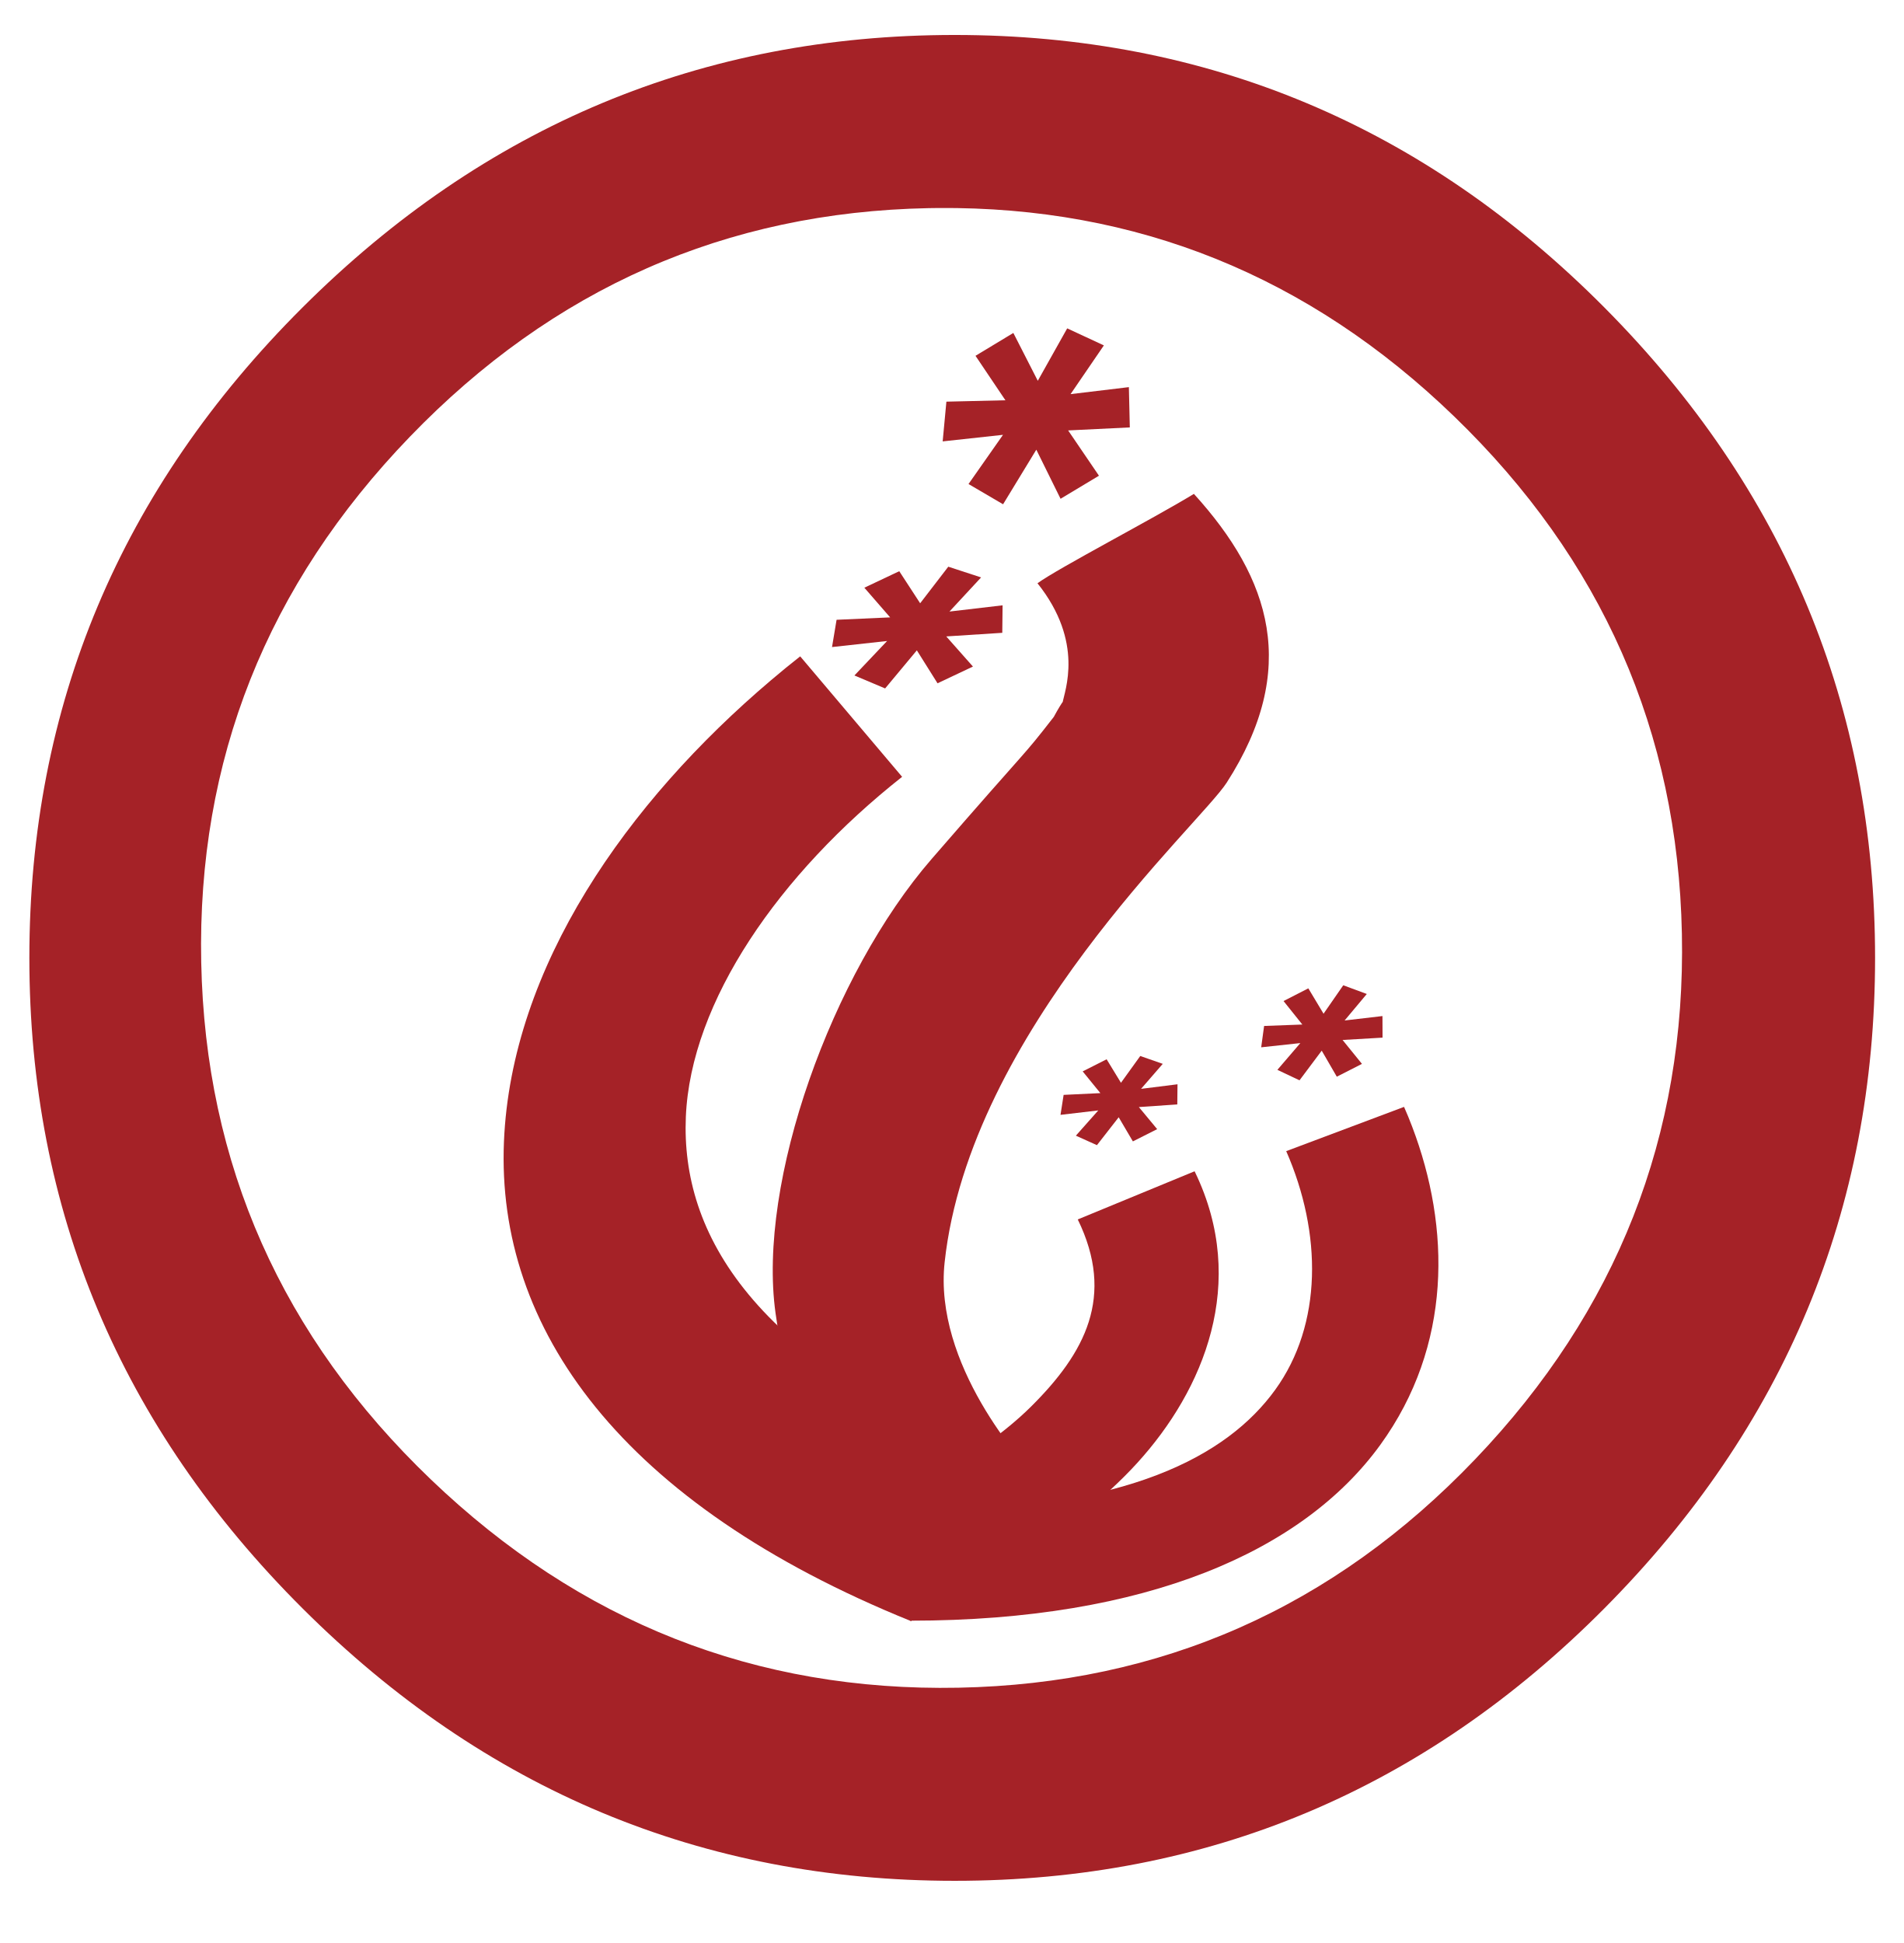
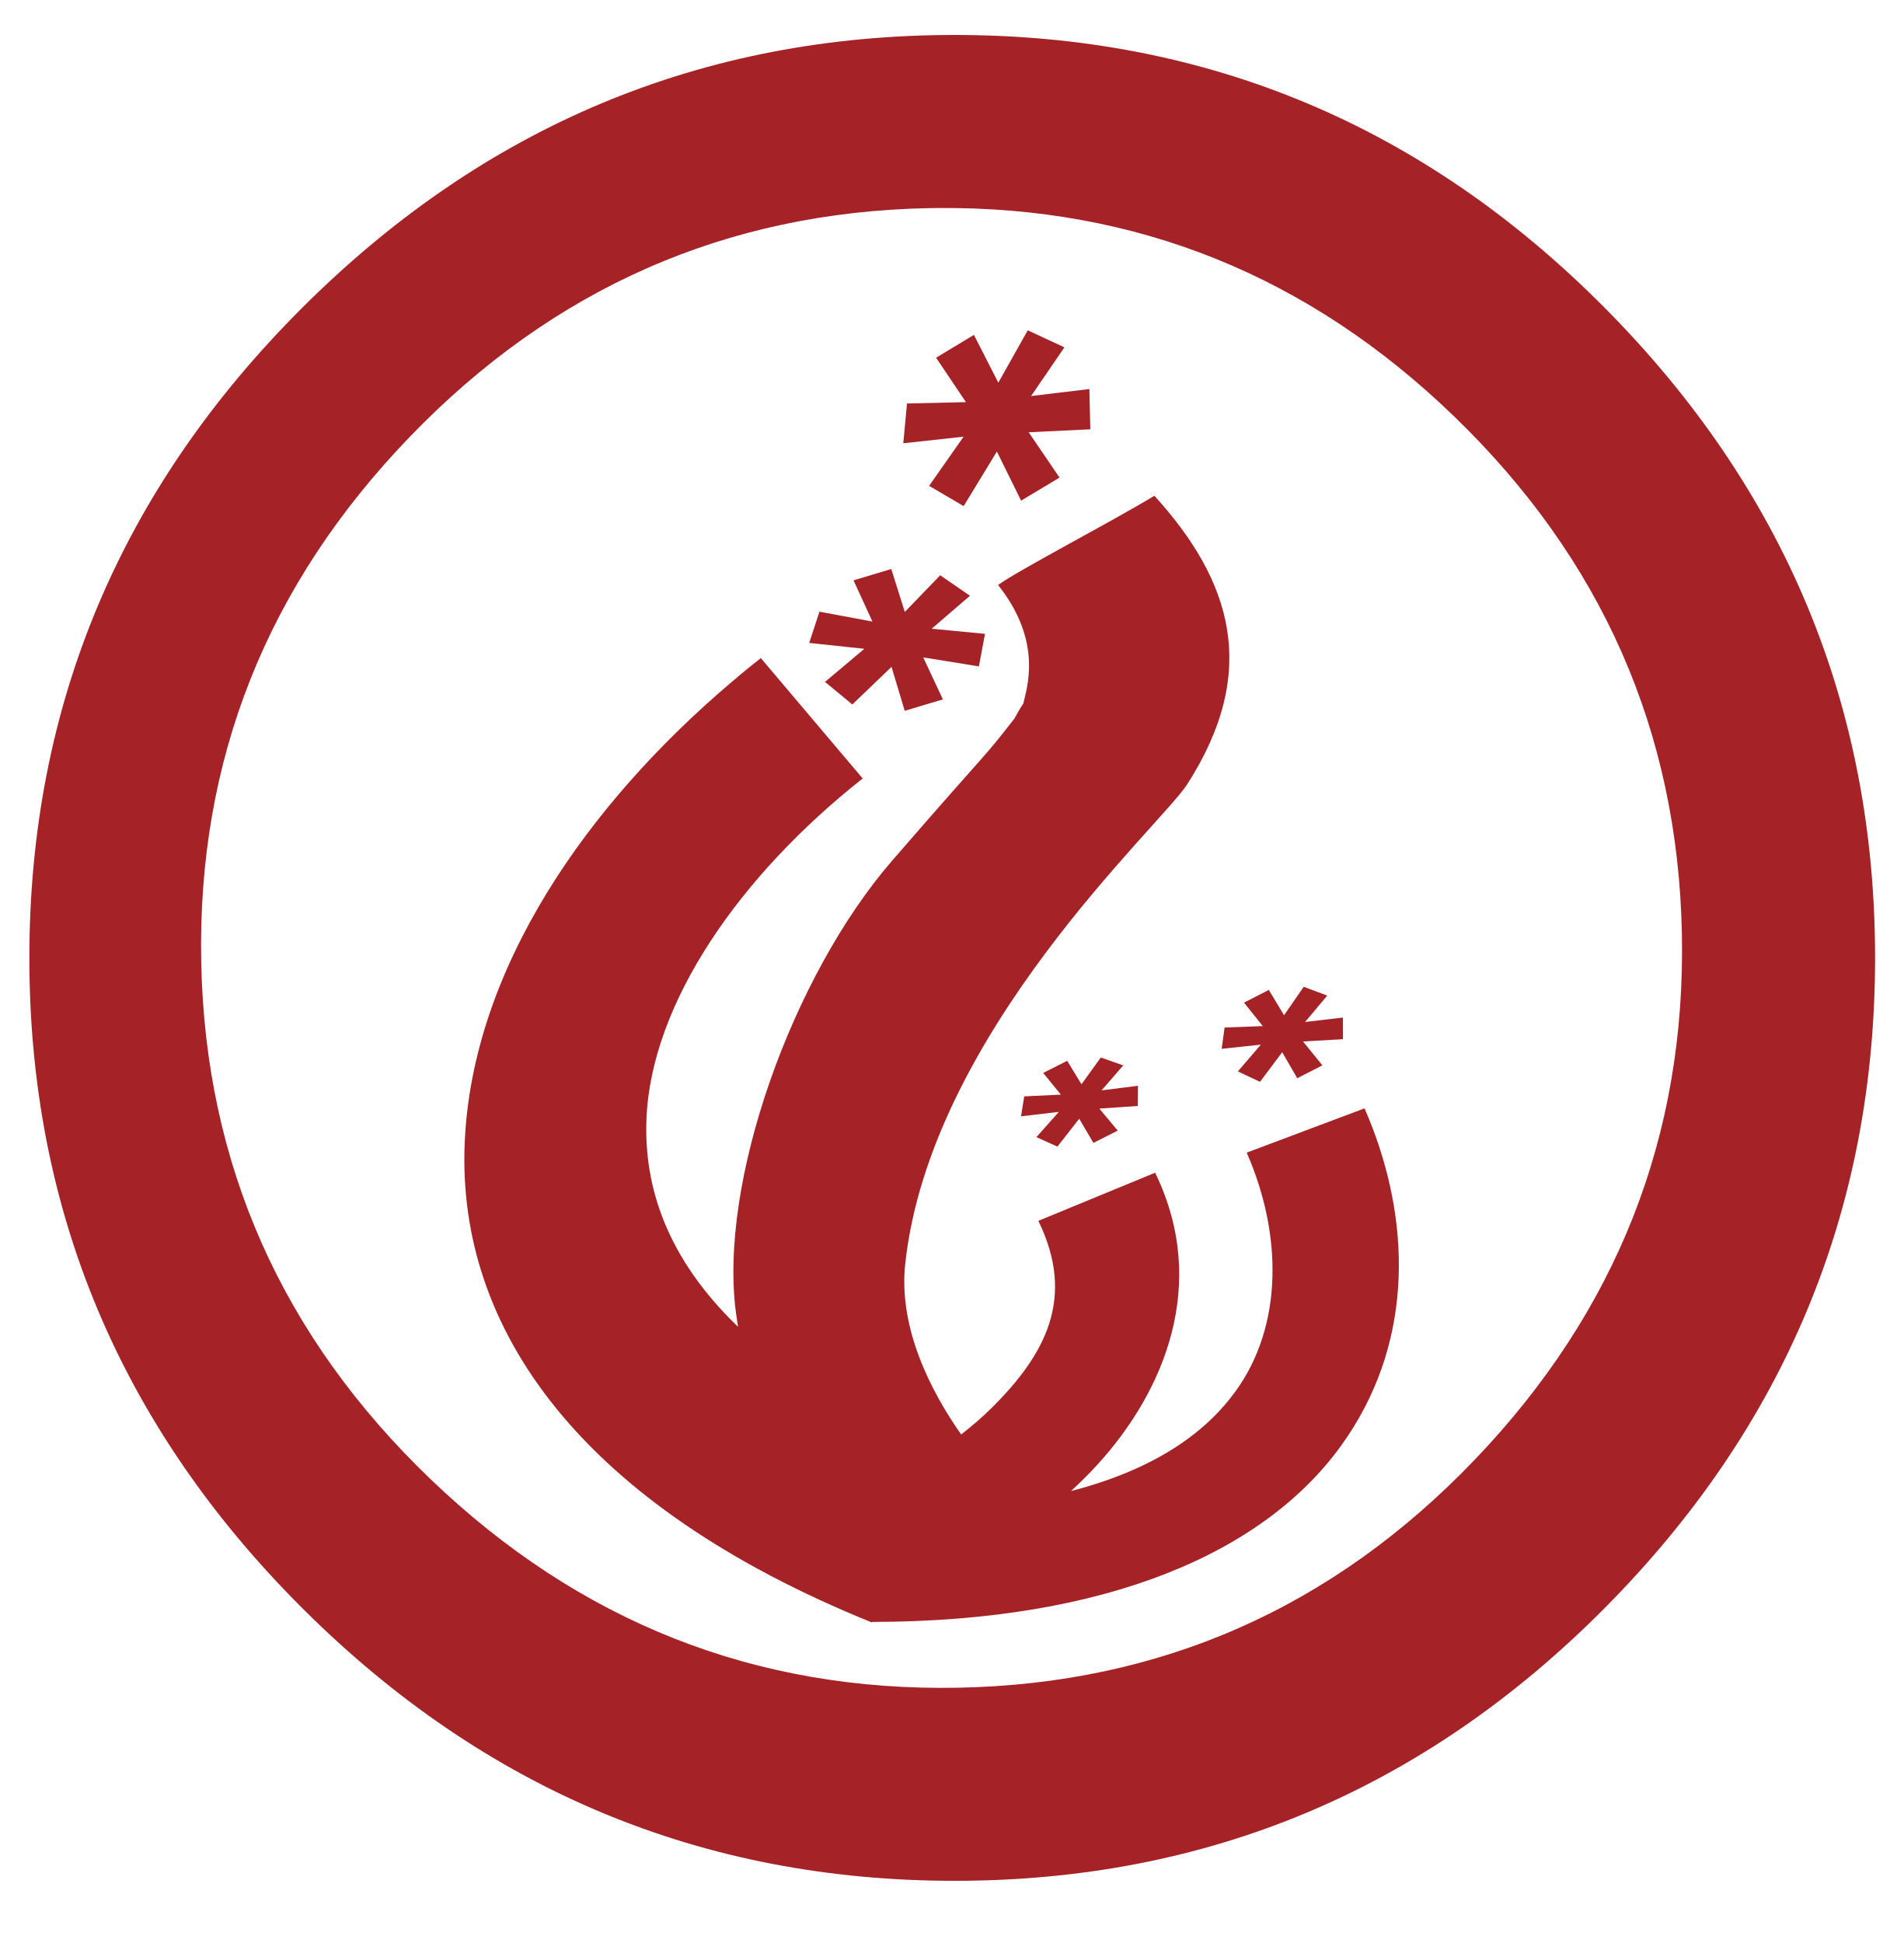
<svg xmlns="http://www.w3.org/2000/svg" height="1000" width="980" id="svg3905" version="1.1">
  <defs id="defs3911" />
  <g id="g4811" transform="matrix(0.8435877,0,0,0.8680142,72.22133,53.5333)" style="fill:#ffa880;fill-opacity:1">
    <path id="path3941" d="m 496.863,-40.94 c -154.155,0 -286.77,53.86 -397.882,161.559 -111.112,107.699 -166.678,236.247 -166.678,385.667 0,149.42 55.566,278.005 166.678,385.704 111.112,107.699 243.727,161.522 397.882,161.522 154.155,0 286.283,-53.823 396.394,-161.522 110.111,-107.699 165.189,-236.284 165.189,-385.704 0,-149.42 -55.079,-277.968 -165.189,-385.667 C 783.146,12.92 651.018,-40.94 496.863,-40.94 z M 486.713,61.665 c 121.216,-0.966 226.204,40.245 314.925,123.578 90.129,84.655 136.442,186.86 138.936,306.629 2.494,119.769 -39.543,223.632 -126.077,311.631 C 727.963,891.502 622.893,936.672 499.229,939.012 375.565,941.353 268.254,900.223 177.321,815.583 86.389,730.943 39.658,628.723 37.164,508.954 34.67,389.185 77.125,285.3 164.462,197.285 251.799,109.271 357.287,64.079 480.951,61.739 c 1.932,-0.036 3.838,-0.059 5.762,-0.074 z" style="fill:#a52227;fill-opacity:1" />
-     <g id="g4065" transform="matrix(1.385418,0,0,1.323926,-162.6673,-114.8207)" style="fill:#a52227;fill-opacity:1">
-       <path id="path3004" d="m 401.553,339.368 c -2.144,1.783 -4.265,3.591 -6.381,5.416 -63.478,54.762 -114.393,128.334 -117.615,206.664 -3.437,83.551 51.47,162.121 179.353,214.747 l 42.756,-70.547 C 386.235,648.969 355.535,592.138 357.665,540.361 359.795,488.584 398.833,431.47 452.911,388.048 l -44.881,-53.949 c -2.167,1.74 -4.333,3.485 -6.477,5.268 z" style="font-size:1400.745px;font-style:oblique;font-variant:normal;font-weight:600;font-stretch:normal;line-height:125%;letter-spacing:0px;word-spacing:0px;fill:#a52227;fill-opacity:1;stroke:none;font-family:URW Gothic L;-inkscape-font-specification:URW Gothic L Semi-Bold Oblique" />
-       <path id="path3000" d="m 465.908,424.844 c -43.933,51.541 -76.859,144.512 -68.736,203.429 8.664,62.845 35.183,109.828 59.528,133.933 l 56.987,-58.704 c -8.206,-8.125 -46.908,-52.528 -42.051,-98.026 11.057,-103.573 112.359,-196.048 124.215,-214.811 32.118,-50.829 19.534,-91.298 -14.441,-129.336 -17.67,10.994 -59.727,33.254 -68.882,40.029 20.793,26.506 11.877,48.317 11.018,53.658 -4.731,29.444 11.523,-22.725 -3.839,6.194 -14.965,19.565 -8.378,10.348 -53.799,63.634 z" style="font-size:1400.745px;font-style:oblique;font-variant:normal;font-weight:600;font-stretch:normal;line-height:125%;letter-spacing:0px;word-spacing:0px;fill:#a52227;fill-opacity:1;stroke:none;font-family:URW Gothic L;-inkscape-font-specification:URW Gothic L Semi-Bold Oblique" />
-       <path id="path3006-6" d="m 574.192,525.745 -0.092,9.022 -16.924,1.181 8.062,9.887 -10.698,5.488 -6.248,-10.81 -9.583,12.496 -9.277,-4.252 9.871,-11.309 -16.637,1.988 1.375,-8.947 16.184,-0.787 -7.793,-9.734 10.546,-5.418 6.313,10.522 8.497,-11.996 9.912,3.515 -9.557,11.198 16.048,-2.044 z" style="font-size:1400.745px;font-style:oblique;font-variant:normal;font-weight:600;font-stretch:normal;line-height:125%;letter-spacing:0px;word-spacing:0px;fill:#a52227;fill-opacity:1;stroke:none;font-family:URW Gothic L;-inkscape-font-specification:URW Gothic L Semi-Bold Oblique" />
-       <path id="path3004-6" d="m 675.821,540.298 c 0.599,1.488 1.173,2.986 1.736,4.491 16.888,45.173 17.651,97.964 -14.063,142.454 -33.828,47.456 -102.731,78.723 -207.005,78.731 l 3.138,-49.227 c 92.49,-0.007 136.577,-24.695 157.54,-54.103 20.964,-29.408 20.681,-70.279 4.902,-106.958 l 51.891,-19.819 c 0.632,1.469 1.262,2.942 1.861,4.431 z" style="font-size:1400.745px;font-style:oblique;font-variant:normal;font-weight:600;font-stretch:normal;line-height:125%;letter-spacing:0px;word-spacing:0px;fill:#a52227;fill-opacity:1;stroke:none;font-family:URW Gothic L;-inkscape-font-specification:URW Gothic L Semi-Bold Oblique" />
-       <path id="path3002-0" d="m 664.454,495.188 0.042,9.668 -17.605,1.042 8.535,10.711 -11.077,5.738 -6.642,-11.661 -9.783,13.277 -9.744,-4.681 10.111,-11.989 -17.243,1.889 1.283,-9.559 16.839,-0.639 -8.281,-10.52 10.92,-5.682 6.702,11.359 8.682,-12.739 10.362,3.901 -9.77,11.868 16.669,-1.983 z" style="font-size:1400.745px;font-style:oblique;font-variant:normal;font-weight:600;font-stretch:normal;line-height:125%;letter-spacing:0px;word-spacing:0px;fill:#a52227;fill-opacity:1;stroke:none;font-family:URW Gothic L;-inkscape-font-specification:URW Gothic L Semi-Bold Oblique" />
-       <path id="path3000-4" d="m 585.885,574.541 c 18.095,49.07 -4.506,95.881 -35.157,126.888 -32.695,33.074 -70.775,52.782 -97.619,60.205 l -13.742,-47.192 c 9.049,-2.502 46.753,-20.507 70.415,-44.444 23.662,-23.937 37.055,-49.194 20.483,-83.722 l 51.455,-21.576 c 1.578,3.287 2.959,6.57 4.165,9.841 z" style="font-size:1400.745px;font-style:oblique;font-variant:normal;font-weight:600;font-stretch:normal;line-height:125%;letter-spacing:0px;word-spacing:0px;fill:#a52227;fill-opacity:1;stroke:none;font-family:URW Gothic L;-inkscape-font-specification:URW Gothic L Semi-Bold Oblique" />
-       <path style="font-size:1400.745px;font-style:oblique;font-variant:normal;font-weight:600;font-stretch:normal;line-height:125%;letter-spacing:0px;word-spacing:0px;fill:#a52227;fill-opacity:1;stroke:none;font-family:URW Gothic L;-inkscape-font-specification:URW Gothic L Semi-Bold Oblique" d="m 497.157,311.238 -0.135,12.317 -24.672,1.613 11.752,13.498 -15.595,7.493 -9.107,-14.758 -13.97,17.061 -13.524,-5.805 14.39,-15.44 -24.253,2.715 2.004,-12.215 23.593,-1.075 -11.361,-13.29 15.374,-7.397 9.203,14.366 12.387,-16.378 14.449,4.799 -13.932,15.289 23.394,-2.791 z" id="path3006-6-5" />
-       <path style="font-size:1400.745px;font-style:oblique;font-variant:normal;font-weight:600;font-stretch:normal;line-height:125%;letter-spacing:0px;word-spacing:0px;fill:#a52227;fill-opacity:1;stroke:none;font-family:URW Gothic L;-inkscape-font-specification:URW Gothic L Semi-Bold Oblique" d="m 552.776,213.518 0.413,18.046 -27.161,1.348 13.57,20.281 -16.906,10.334 -10.68,-21.991 -14.637,24.45 -15.222,-9.068 15.189,-22.034 -26.57,2.941 1.639,-17.798 25.992,-0.621 -13.171,-19.915 16.666,-10.235 10.762,21.429 12.956,-23.483 16.148,7.632 -14.668,21.821 25.68,-3.136 z" id="path3002-0-2" />
-     </g>
+     <path style="font-size:1400.745px;font-style:oblique;font-variant:normal;font-weight:600;font-stretch:normal;line-height:125%;letter-spacing:0px;word-spacing:0px;fill:#a52227;fill-opacity:1;stroke:none;font-family:URW Gothic L;-inkscape-font-specification:URW Gothic L Semi-Bold Oblique" d="m 541.454,134.176 -17.957,31.06 -14.879,-28.345 -23.088,13.529 18.213,26.344 -35.965,0.81 -2.257,23.581 36.786,-3.906 -21.035,29.155 21.087,12.005 20.266,-32.346 14.776,29.107 23.447,-13.672 -18.829,-26.868 37.607,-1.763 -0.564,-23.867 -35.555,4.145 20.317,-28.869 -22.369,-10.099 z m 77.266,98.087 c -24.473,14.548 -82.697,43.961 -95.377,52.926 27.983,34.079 17.121,62.258 15.392,70.314 -1.372,1.9 -3.122,4.743 -5.438,8.908 -20.726,25.889 -11.64,13.668 -74.547,84.177 -60.847,68.2 -106.421,191.243 -95.172,269.203 0.352,2.439 0.735,4.838 1.129,7.241 -43.637,-40.776 -57.604,-83.335 -55.872,-123.573 2.95,-68.512 57.01,-144.1 131.907,-201.557 l -62.131,-71.362 c -3.001,2.302 -6.009,4.596 -8.978,6.955 -2.97,2.359 -5.894,4.778 -8.825,7.193 -87.917,72.462 -158.432,169.796 -162.895,273.443 -4.76,110.557 71.255,214.527 248.37,284.161 l 0.205,-0.286 c 143.982,-0.158 239.158,-41.503 285.926,-104.185 43.924,-58.87 42.886,-128.731 19.496,-188.504 -0.78,-1.992 -1.581,-3.985 -2.411,-5.955 -0.83,-1.969 -1.69,-3.915 -2.565,-5.859 l -71.879,26.249 c 21.855,48.534 22.211,102.619 -6.824,141.533 -18.128,24.296 -48.736,46.121 -100.354,59.119 2.813,-2.538 5.601,-5.143 8.363,-7.812 42.451,-41.029 73.75,-102.994 48.689,-167.924 -1.671,-4.329 -3.561,-8.655 -5.746,-13.005 l -71.263,28.535 c 22.951,45.688 4.4,79.132 -28.372,110.806 -5.743,5.551 -12.107,10.863 -18.727,15.863 -18.17,-25.141 -38.405,-62.862 -34.118,-101.231 C 482.015,550.586 622.308,428.207 638.729,403.379 683.212,336.121 665.775,282.596 618.72,232.263 z m -160.535,43.446 -23.036,6.717 11.544,24.438 -32.323,-5.859 -6.259,18.531 33.656,3.478 -24.011,19.627 16.674,13.386 23.908,-22.295 8.055,26.058 23.293,-6.765 -12.005,-24.915 33.964,5.335 3.745,-19.293 -32.528,-3.049 23.344,-19.532 -18.162,-12.148 -21.6,21.723 -8.26,-25.439 z m 251.654,247.718 -12.005,16.864 -9.286,-15.006 -15.135,7.527 11.441,13.91 -23.293,0.857 -1.796,12.624 23.908,-2.477 -14.006,15.864 13.493,6.193 13.545,-17.578 9.184,15.435 15.34,-7.622 -11.8,-14.149 24.37,-1.381 -0.051,-12.815 -23.088,2.62 13.545,-15.673 -14.366,-5.193 z m -123.8,41.922 -11.8,15.864 -8.722,-13.91 -14.622,7.193 10.774,12.862 -22.369,1.048 -1.95,11.814 23.087,-2.62 -13.699,14.958 12.826,5.621 13.288,-16.53 8.671,14.339 14.827,-7.289 -11.185,-13.053 23.447,-1.572 0.103,-11.957 -22.215,2.715 13.237,-14.816 -13.699,-4.668 z" id="path3004-9" />
  </g>
</svg>
